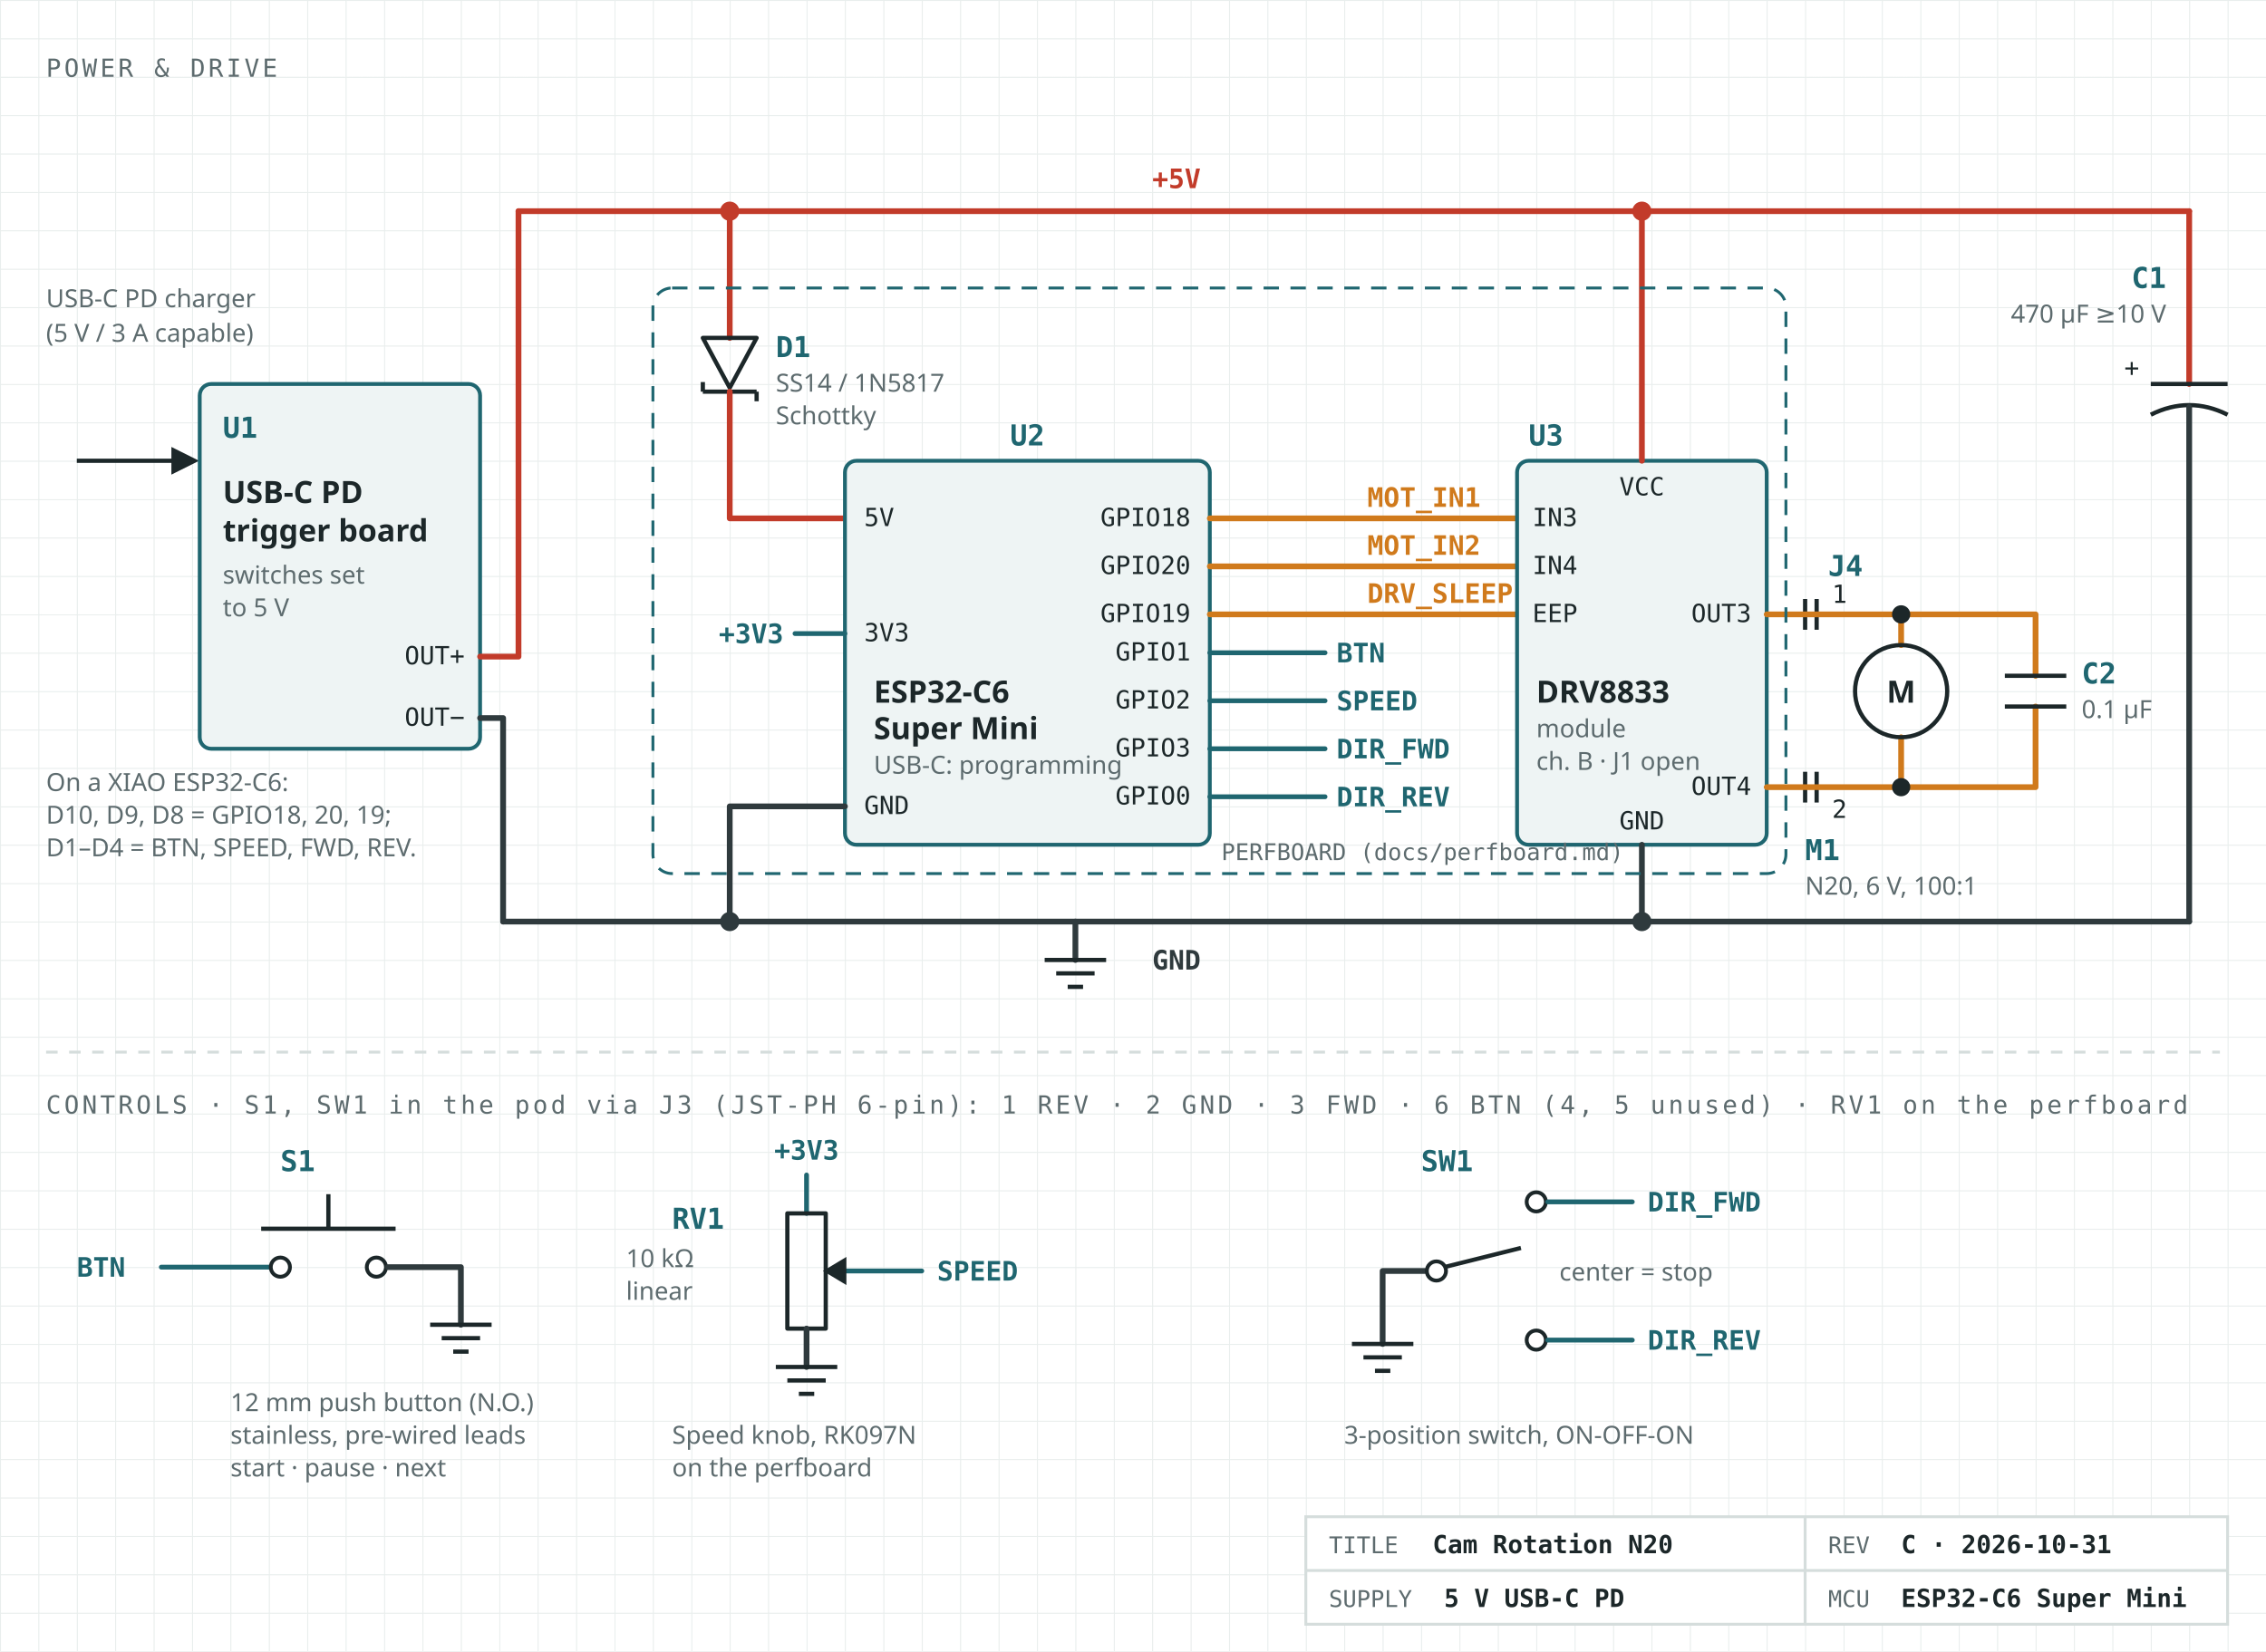
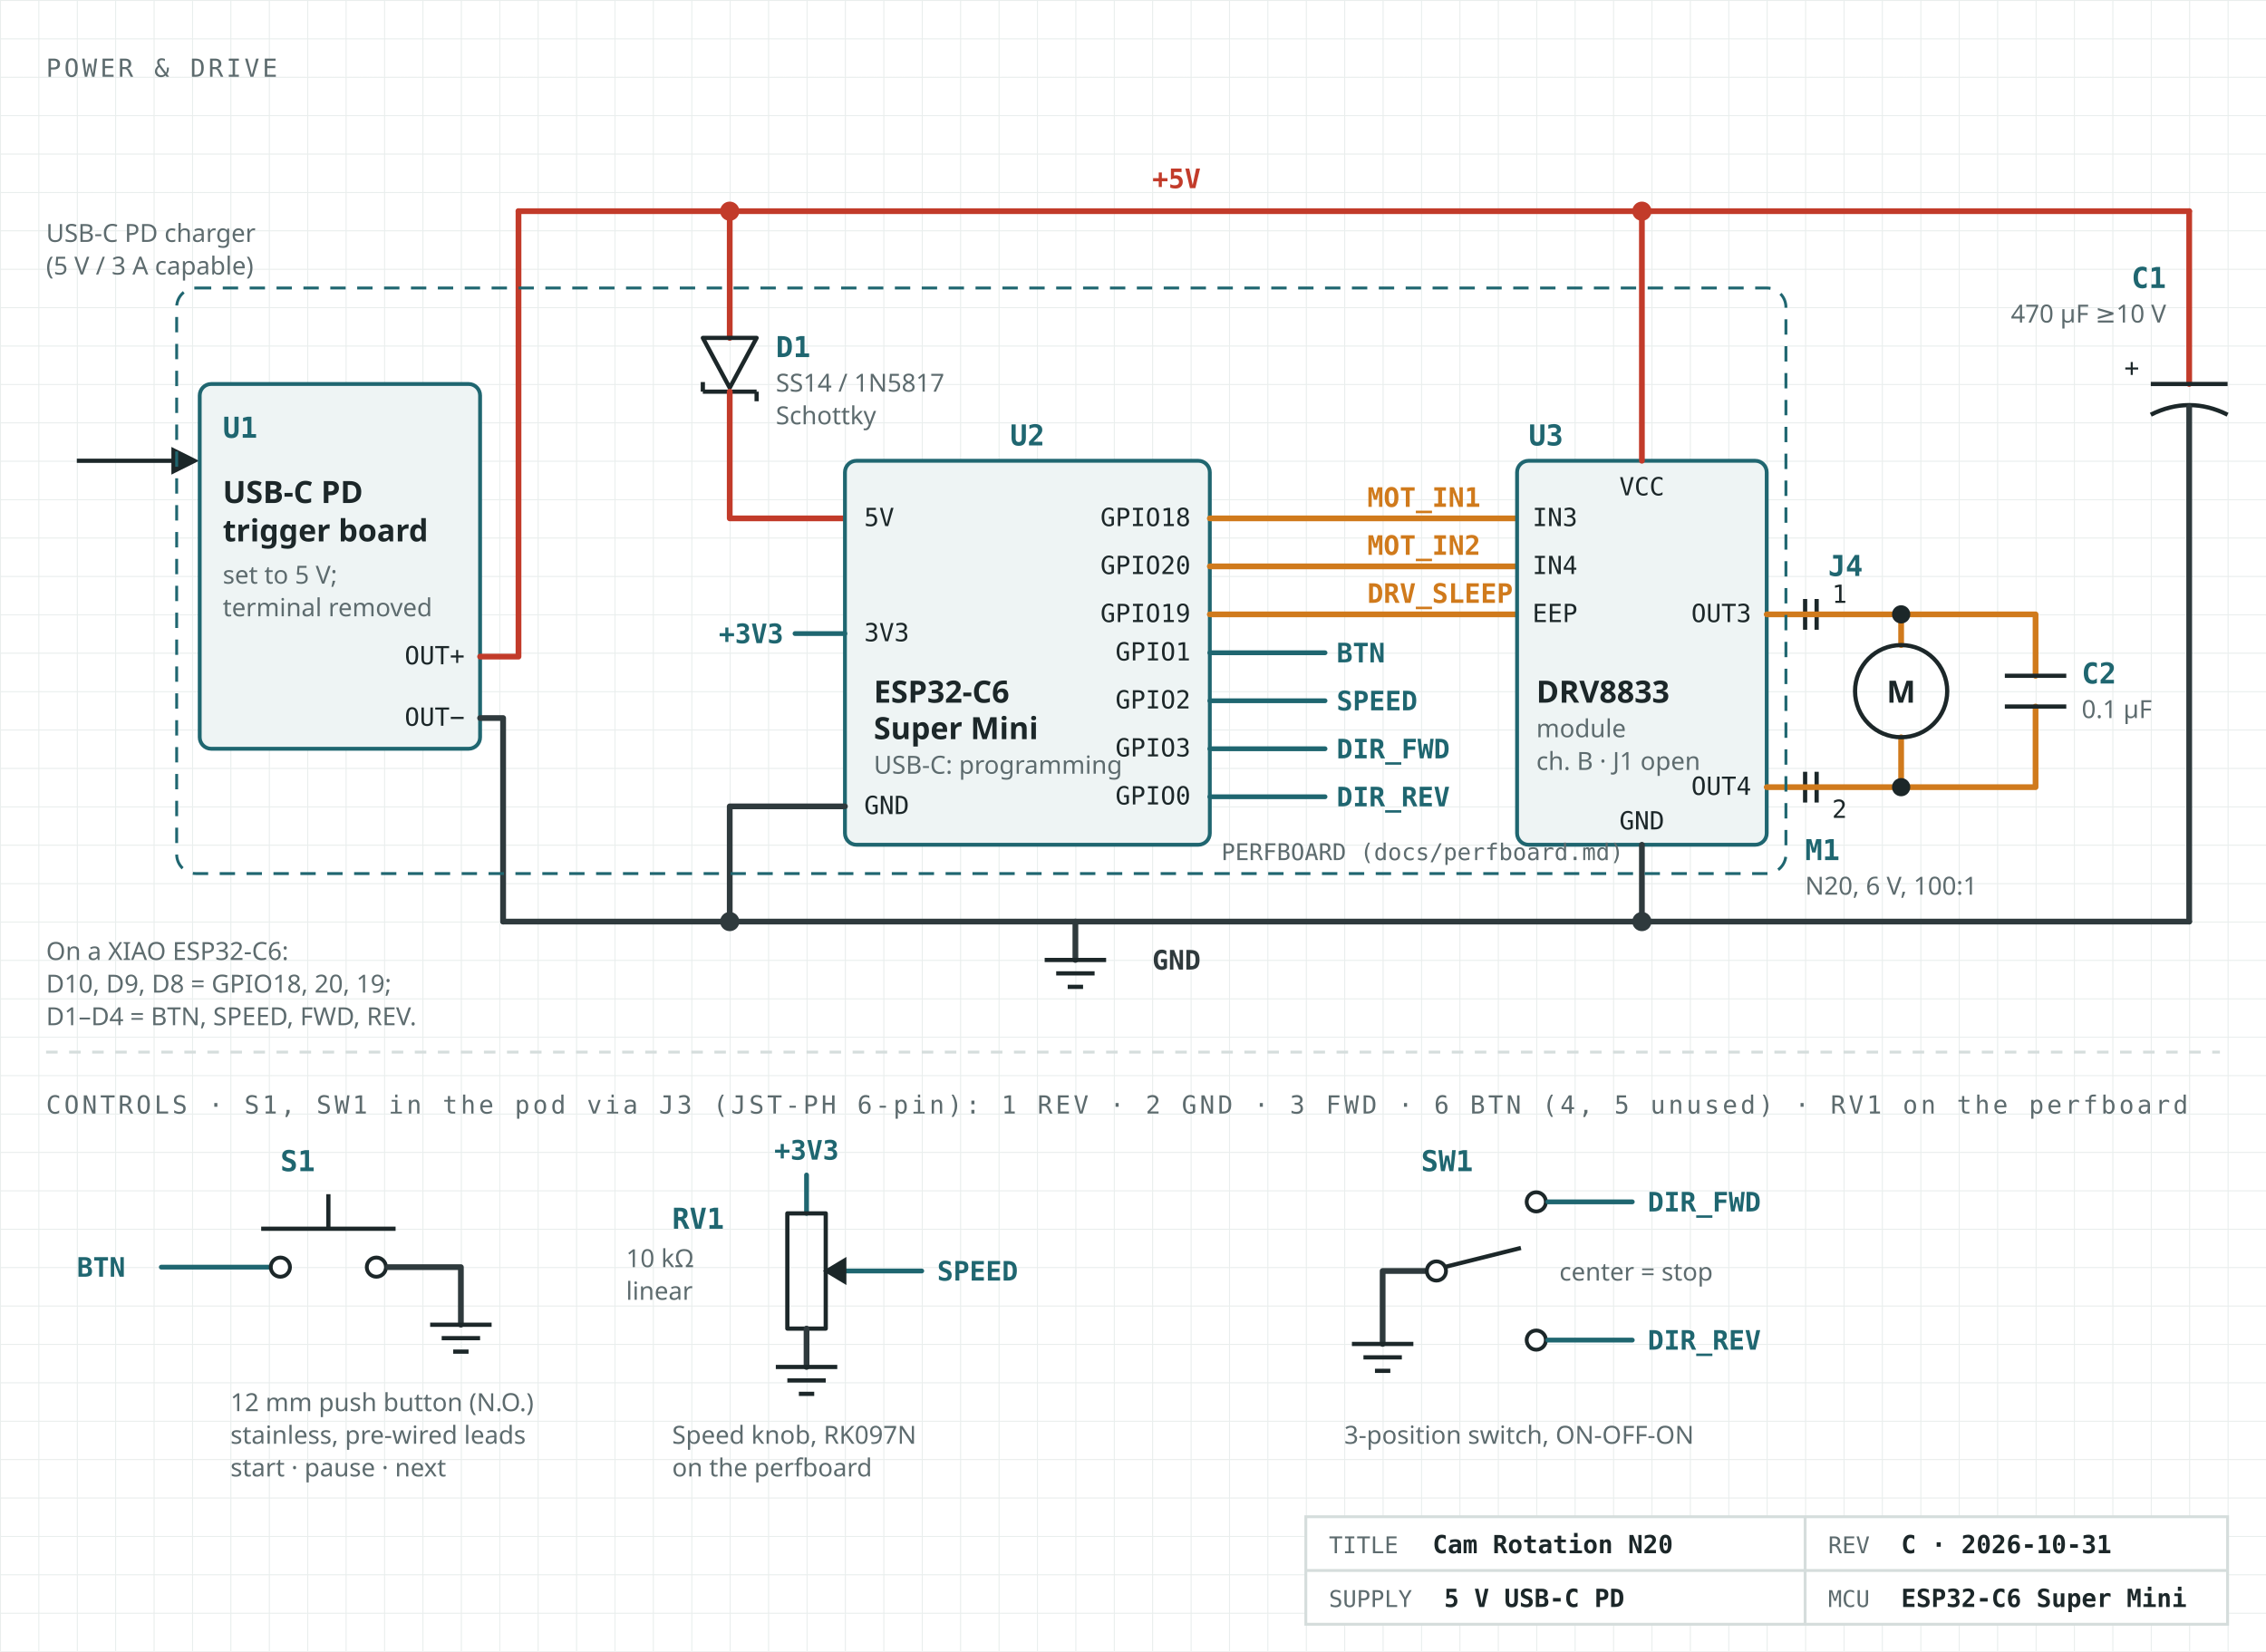
- <svg xmlns="http://www.w3.org/2000/svg" viewBox="0 0 1180 860" role="img" aria-label="Schematic. Power: PD board 5 volt output to the DRV8833 VCC pin and through diode D1 to the ESP32-C6 Super Mini 5V pin; 470 microfarad capacitor across the 5 volt supply; all grounds common. Drive: Super Mini GPIO18 to DRV8833 IN3, GPIO20 to IN4, GPIO19 to the sleep pin EEP (channel B of the module); DRV8833 OUT3 and OUT4 through the 2-pin plug J4 to the N20 motor, with a 0.1 microfarad capacitor C2 across the motor terminals. Controls: 12 millimetre stainless push button S1 from GPIO1 to ground; 10 kilohm speed knob RV1 (an RK097N on the perfboard) between 3.3 volts and ground with its wiper to GPIO2; three-position switch SW1 with common to ground and its two throws to GPIO3 (forward) and GPIO0 (reverse). The Super Mini, the DRV8833 and D1 are on a perfboard. On a XIAO ESP32-C6 the same nets use D10, D9, D8 and D1 to D4. The button and switch wires pass through J3, a 6-pin JST-PH connector, so the pod can be unplugged.">
+ <svg xmlns="http://www.w3.org/2000/svg" viewBox="0 0 1180 860" role="img" aria-label="Schematic. Power: PD board 5 volt output to the DRV8833 VCC pin and through diode D1 to the ESP32-C6 Super Mini 5V pin; 470 microfarad capacitor across the 5 volt supply; all grounds common. Drive: Super Mini GPIO18 to DRV8833 IN3, GPIO20 to IN4, GPIO19 to the sleep pin EEP (channel B of the module); DRV8833 OUT3 and OUT4 through the 2-pin plug J4 to the N20 motor, with a 0.1 microfarad capacitor C2 across the motor terminals. Controls: 12 millimetre stainless push button S1 from GPIO1 to ground; 10 kilohm speed knob RV1 (an RK097N on the perfboard) between 3.3 volts and ground with its wiper to GPIO2; three-position switch SW1 with common to ground and its two throws to GPIO3 (forward) and GPIO0 (reverse). The PD board, the Super Mini, the DRV8833, D1, the knob and J4 are on a perfboard; C1 is wired to it from the mount. On a XIAO ESP32-C6 the same nets use D10, D9, D8 and D1 to D4. The button and switch wires pass through J3, a 6-pin JST-PH connector, so the pod can be unplugged.">
  <style>.grid{stroke:#e9eeed;stroke-width:1}
.w-pwr{stroke:#c23b2a;stroke-width:3;fill:none;stroke-linecap:round;stroke-linejoin:round}
.w-gnd{stroke:#2f3a3d;stroke-width:3;fill:none;stroke-linecap:round;stroke-linejoin:round}
.w-sig{stroke:#d07a1c;stroke-width:3;fill:none;stroke-linecap:round;stroke-linejoin:round}
.dot-pwr{fill:#c23b2a}
.dot-gnd{fill:#2f3a3d}
.w-ctl{stroke:#1f6670;stroke-width:2.5;fill:none;stroke-linecap:round;stroke-linejoin:round}
.net.c{fill:#1f6670}
.sect{font-family:"IBM Plex Mono",ui-monospace,SFMono-Regular,Menlo,monospace;font-size:13px;letter-spacing:.12em;fill:#5d6b6e}
.divider{stroke:#d5dddc;stroke-width:1.5;stroke-dasharray:6 6}
.contact{fill:#ffffff;stroke:#1c2729;stroke-width:2}
.part{fill:#eef4f4;stroke:#1f6670;stroke-width:2}
.sym{fill:none;stroke:#1c2729;stroke-width:2.2;stroke-linejoin:round}
.symfill{fill:#1c2729;stroke:#1c2729;stroke-width:1.5}
.ref{font-family:"IBM Plex Mono",ui-monospace,SFMono-Regular,Menlo,monospace;font-size:15px;font-weight:600;fill:#1f6670}
.name{font-family:"IBM Plex Sans",ui-sans-serif,system-ui,sans-serif;font-size:16px;font-weight:600;fill:#1c2729}
.small{font-family:"IBM Plex Sans",ui-sans-serif,system-ui,sans-serif;font-size:13px;fill:#5d6b6e}
.pin{font-family:"IBM Plex Mono",ui-monospace,SFMono-Regular,Menlo,monospace;font-size:13px;fill:#1c2729}
.net{font-family:"IBM Plex Mono",ui-monospace,SFMono-Regular,Menlo,monospace;font-size:14px;font-weight:600}
.net.p{fill:#c23b2a}
.net.g{fill:#2f3a3d}
.net.s{fill:#d07a1c}
.tb{fill:#ffffff;stroke:#d5dddc;stroke-width:1.5}
.tbt{font-family:"IBM Plex Mono",ui-monospace,SFMono-Regular,Menlo,monospace;font-size:12px;fill:#5d6b6e}
.tbv{font-family:"IBM Plex Mono",ui-monospace,SFMono-Regular,Menlo,monospace;font-size:13px;font-weight:600;fill:#1c2729}
.pad{stroke:#1c2729;stroke-width:1.5}
.padoff{fill:#ffffff;stroke:#5d6b6e;stroke-width:1.2}
.board{fill:#eef4f4;stroke:#1f6670;stroke-width:2}
.lbl{font-family:"IBM Plex Mono",ui-monospace,SFMono-Regular,Menlo,monospace;font-size:13px;fill:#1c2729}
.lblm{font-family:"IBM Plex Mono",ui-monospace,SFMono-Regular,Menlo,monospace;font-size:12px;fill:#5d6b6e}
.ttl{font-family:"IBM Plex Sans",ui-sans-serif,system-ui,sans-serif;font-size:15px;font-weight:600;fill:#1c2729}
text{font-family:'IBM Plex Sans',Helvetica,Arial,sans-serif}</style>
  <rect x="0" y="0" width="1180" height="860" fill="#ffffff" />
  <defs>
    <pattern id="g" width="20" height="20" patternUnits="userSpaceOnUse">
      <path d="M20 0H0V20" class="grid" fill="none" />
    </pattern>
  </defs>
  <rect x="0" y="0" width="1180" height="860" fill="url(#g)" />
  <text class="sect" x="24" y="40">POWER &amp; DRIVE</text>
  <path class="w-pwr" d="M270 110 H1140" />
  <path class="w-gnd" d="M262 480 H1140" />
  <text class="net p" x="600" y="98">+5V</text>
  <text class="net g" x="600" y="505">GND</text>
-   <text class="small" x="24" y="160">USB-C PD charger</text>
-   <text class="small" x="24" y="178">(5 V / 3 A capable)</text>
+   <text class="small" x="24" y="126">USB-C PD charger</text>
+   <text class="small" x="24" y="143">(5 V / 3 A capable)</text>
  <path class="sym" d="M40 240 H90" />
  <path class="symfill" d="M90 234 L102 240 L90 246 Z" />
  <rect class="part" x="104" y="200" width="146" height="190" rx="6" />
  <text class="ref" x="116" y="228">U1</text>
  <text class="name" x="116" y="262">USB-C PD</text>
  <text class="name" x="116" y="282">trigger board</text>
-   <text class="small" x="116" y="304">switches set</text>
-   <text class="small" x="116" y="321">to 5 V</text>
+   <text class="small" x="116" y="304">set to 5 V;</text>
+   <text class="small" x="116" y="321">terminal removed</text>
  <text class="pin" x="242" y="346" text-anchor="end">OUT+</text>
  <text class="pin" x="242" y="378" text-anchor="end">OUT−</text>
  <path class="w-pwr" d="M250 342 H270 V110" />
  <path class="w-gnd" d="M250 374 H262 V480" />
  <path class="w-pwr" d="M380 110 V176" />
  <path class="sym" d="M366 176 H394 L380 202 Z" />
  <path class="sym" d="M366 204 H394" />
  <path class="sym" d="M366 204 v-5 M394 204 v5" />
  <path class="w-pwr" d="M380 204 V270 H440" />
  <text class="ref" x="404" y="186">D1</text>
  <text class="small" x="404" y="204">SS14 / 1N5817</text>
  <text class="small" x="404" y="221">Schottky</text>
  <circle class="dot-pwr" cx="380" cy="110" r="5" />
  <rect class="part" x="440" y="240" width="190" height="200" rx="6" />
  <text class="ref" x="535" y="232" text-anchor="middle">U2</text>
  <text class="name" x="455" y="366">ESP32-C6</text>
  <text class="name" x="455" y="385">Super Mini</text>
  <text class="small" x="455" y="403">USB-C: programming</text>
  <text class="pin" x="450" y="274">5V</text>
  <text class="pin" x="450" y="334">3V3</text>
  <text class="pin" x="450" y="424">GND</text>
  <text class="pin" x="620" y="274" text-anchor="end">GPIO18</text>
  <text class="pin" x="620" y="299" text-anchor="end">GPIO20</text>
  <text class="pin" x="620" y="324" text-anchor="end">GPIO19</text>
  <text class="pin" x="620" y="344" text-anchor="end">GPIO1</text>
  <text class="pin" x="620" y="369" text-anchor="end">GPIO2</text>
  <text class="pin" x="620" y="394" text-anchor="end">GPIO3</text>
  <text class="pin" x="620" y="419" text-anchor="end">GPIO0</text>
  <path class="w-gnd" d="M440 420 H380 V480" />
  <circle class="dot-gnd" cx="380" cy="480" r="5" />
  <path class="w-ctl" d="M440 330 H414" />
  <text class="net c" x="408" y="335" text-anchor="end">+3V3</text>
  <path class="w-ctl" d="M630 340 H690 M630 365 H690 M630 390 H690 M630 415 H690" />
  <text class="net c" x="696" y="345">BTN</text>
  <text class="net c" x="696" y="370">SPEED</text>
  <text class="net c" x="696" y="395">DIR_FWD</text>
  <text class="net c" x="696" y="420">DIR_REV</text>
  <path class="w-sig" d="M630 270 H790 M630 295 H790 M630 320 H790" />
  <text class="net s" x="712" y="264">MOT_IN1</text>
  <text class="net s" x="712" y="289">MOT_IN2</text>
  <text class="net s" x="712" y="314">DRV_SLEEP</text>
  <rect class="part" x="790" y="240" width="130" height="200" rx="6" />
  <text class="ref" x="796" y="232">U3</text>
  <text class="pin" x="798" y="274">IN3</text>
  <text class="pin" x="798" y="299">IN4</text>
  <text class="pin" x="798" y="324">EEP</text>
  <text class="pin" x="912" y="324" text-anchor="end">OUT3</text>
  <text class="pin" x="912" y="414" text-anchor="end">OUT4</text>
  <text class="pin" x="855" y="258" text-anchor="middle">VCC</text>
  <text class="pin" x="855" y="432" text-anchor="middle">GND</text>
  <text class="name" x="800" y="366">DRV8833</text>
  <text class="small" x="800" y="384">module</text>
  <text class="small" x="800" y="401">ch. B · J1 open</text>
  <path class="w-pwr" d="M855 110 V240" />
  <path class="w-gnd" d="M855 440 V480" />
  <circle class="dot-pwr" cx="855" cy="110" r="5" />
  <circle class="dot-gnd" cx="855" cy="480" r="5" />
  <path class="sym" d="M940 312 v16 M946 312 v16 M940 402 v16 M946 402 v16" />
  <text class="ref" x="952" y="300">J4</text>
  <text class="pin" x="954" y="314">1</text>
  <text class="pin" x="954" y="426">2</text>
  <path class="w-sig" d="M920 320 H1060 V352 M1060 368 V410 H920 M990 320 V336 M990 410 V384" />
  <circle class="sym" cx="990" cy="360" r="24" />
  <text class="name" x="990" y="366" text-anchor="middle">M</text>
  <circle class="symfill" cx="990" cy="320" r="4" />
  <circle class="symfill" cx="990" cy="410" r="4" />
  <text class="ref" x="940" y="448">M1</text>
  <text class="small" x="940" y="466">N20, 6 V, 100:1</text>
  <path class="sym" d="M1044 352 H1076 M1044 368 H1076" />
  <text class="ref" x="1084" y="356">C2</text>
  <text class="small" x="1084" y="374">0.1 µF</text>
  <path class="w-pwr" d="M1140 110 V200" />
  <path class="sym" d="M1120 200 H1160" />
  <path class="sym" d="M1120 216 Q1140 206 1160 216" />
  <text class="pin" x="1114" y="196" text-anchor="end">+</text>
  <path class="w-gnd" d="M1140 212 V480" />
  <text class="ref" x="1128" y="150" text-anchor="end">C1</text>
  <text class="small" x="1128" y="168" text-anchor="end">470 µF ≥10 V</text>
-   <rect x="340" y="150" width="590" height="305" rx="10" fill="none" stroke="#1f6670" stroke-width="1.5" stroke-dasharray="8 6" />
+   <rect x="92" y="150" width="838" height="305" rx="10" fill="none" stroke="#1f6670" stroke-width="1.5" stroke-dasharray="8 6" />
  <text class="lblm" x="636" y="448">PERFBOARD (docs/perfboard.md)</text>
-   <text class="small" x="24" y="412">On a XIAO ESP32-C6:</text>
-   <text class="small" x="24" y="429">D10, D9, D8 = GPIO18, 20, 19;</text>
-   <text class="small" x="24" y="446">D1–D4 = BTN, SPEED, FWD, REV.</text>
+   <text class="small" x="24" y="500">On a XIAO ESP32-C6:</text>
+   <text class="small" x="24" y="517">D10, D9, D8 = GPIO18, 20, 19;</text>
+   <text class="small" x="24" y="534">D1–D4 = BTN, SPEED, FWD, REV.</text>
  <path class="w-gnd" d="M560 480 V500" />
  <path class="sym" d="M544 500 H576 M550 507 H570 M556 514 H564" />
  <path class="divider" d="M24 548 H1156" />
  <text class="sect" x="24" y="580">CONTROLS · S1, SW1 in the pod via J3 (JST-PH 6-pin): 1 REV · 2 GND · 3 FWD · 6 BTN (4, 5 unused) · RV1 on the perfboard</text>
  <text class="net c" x="40" y="665">BTN</text>
  <path class="w-ctl" d="M84 660 H140" />
  <circle class="contact" cx="146" cy="660" r="5" />
  <circle class="contact" cx="196" cy="660" r="5" />
  <path class="sym" d="M136 640 H206 M171 640 V622" />
  <path class="w-gnd" d="M202 660 H240 V690" />
  <path class="sym" d="M224 690 H256 M230 697 H250 M236 704 H244" />
  <text class="ref" x="146" y="610">S1</text>
  <text class="small" x="120" y="735">12 mm push button (N.O.)</text>
  <text class="small" x="120" y="752">stainless, pre-wired leads</text>
  <text class="small" x="120" y="769">start · pause · next</text>
  <text class="net c" x="420" y="604" text-anchor="middle">+3V3</text>
  <path class="w-ctl" d="M420 612 V632" />
  <rect class="sym" x="410" y="632" width="20" height="60" />
  <path class="w-gnd" d="M420 692 V712" />
  <path class="sym" d="M404 712 H436 M410 719 H430 M416 726 H424" />
  <path class="w-ctl" d="M480 662 H440" />
  <path class="symfill" d="M440 656 L430 662 L440 668 Z" />
  <text class="net c" x="488" y="667">SPEED</text>
  <text class="ref" x="350" y="640">RV1</text>
  <text class="small" x="326" y="660">10 kΩ</text>
  <text class="small" x="326" y="677">linear</text>
  <text class="small" x="350" y="752">Speed knob, RK097N</text>
  <text class="small" x="350" y="769">on the perfboard</text>
  <path class="w-gnd" d="M720 700 V662 H742" />
  <path class="sym" d="M704 700 H736 M710 707 H730 M716 714 H724" />
  <circle class="contact" cx="748" cy="662" r="5" />
  <circle class="contact" cx="800" cy="626" r="5" />
  <circle class="contact" cx="800" cy="698" r="5" />
  <path class="sym" d="M752 660 L792 650" />
  <path class="w-ctl" d="M806 626 H850 M806 698 H850" />
  <text class="net c" x="858" y="631">DIR_FWD</text>
  <text class="net c" x="858" y="703">DIR_REV</text>
  <text class="small" x="812" y="667">center = stop</text>
  <text class="ref" x="740" y="610">SW1</text>
  <text class="small" x="700" y="752">3-position switch, ON-OFF-ON</text>
  <rect class="tb" x="680" y="790" width="480" height="56" />
  <path d="M680 818 H1160 M940 790 V846" stroke="#d5dddc" stroke-width="1.5" />
  <text class="tbt" x="692" y="809">TITLE</text>
  <text class="tbv" x="746" y="809">Cam Rotation N20</text>
  <text class="tbt" x="952" y="809">REV</text>
  <text class="tbv" x="990" y="809">C · 2026-10-31</text>
  <text class="tbt" x="692" y="837">SUPPLY</text>
  <text class="tbv" x="752" y="837">5 V USB-C PD</text>
  <text class="tbt" x="952" y="837">MCU</text>
  <text class="tbv" x="990" y="837">ESP32-C6 Super Mini</text>
</svg>
